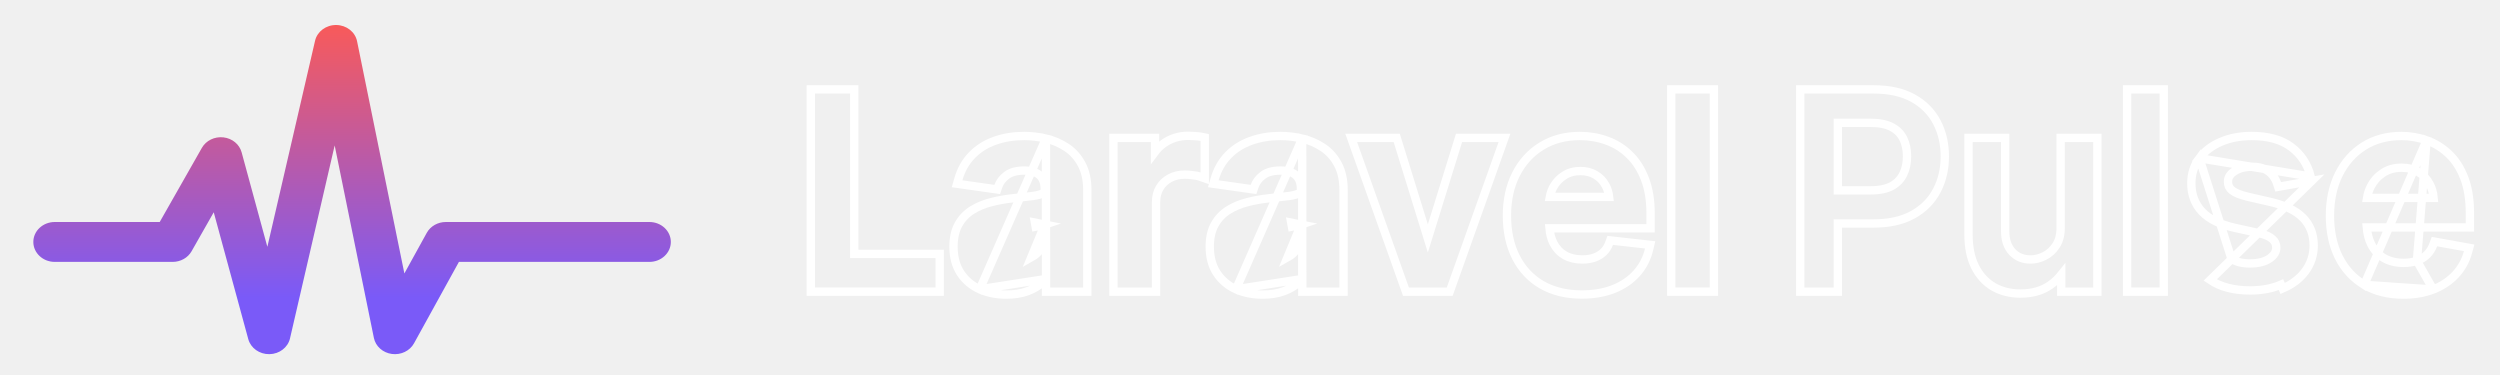
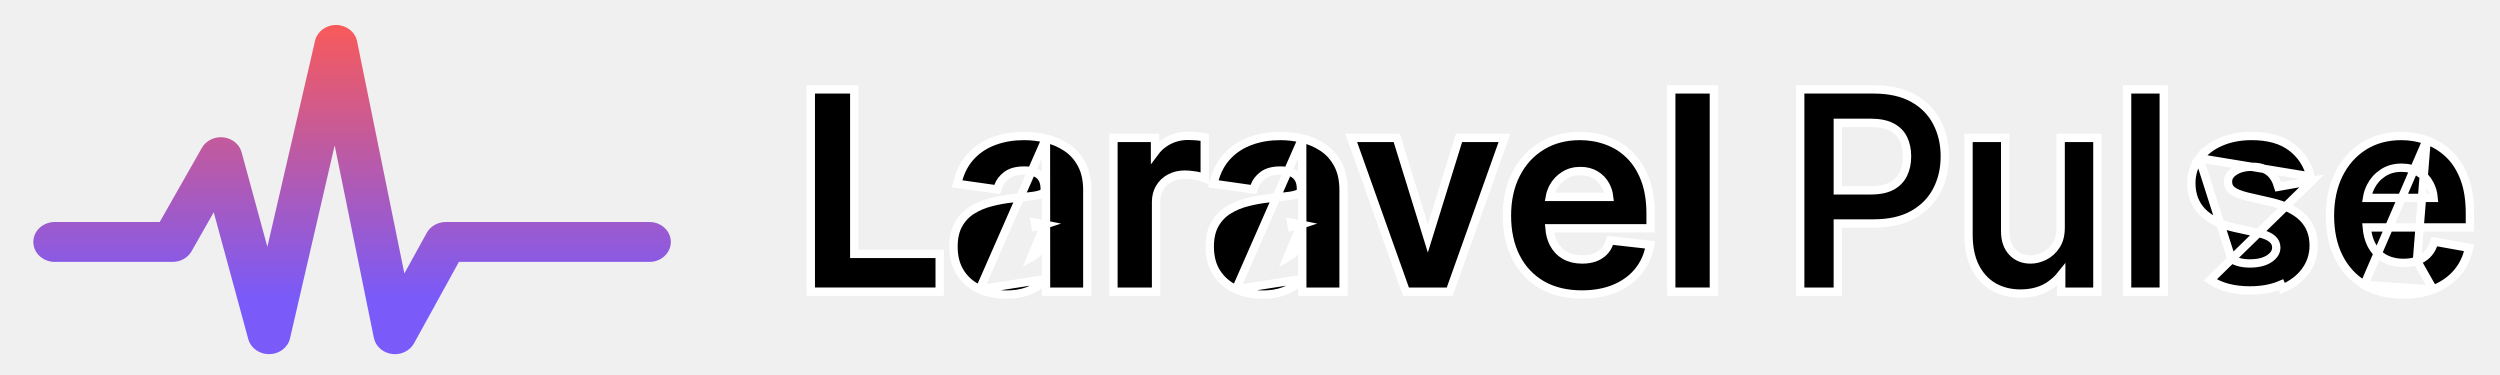
<svg xmlns="http://www.w3.org/2000/svg" width="600" height="90" viewBox="0 0 600 90" fill="none">
  <g clip-path="url(#clip0_1_17)">
    <path fill-rule="evenodd" clip-rule="evenodd" d="M80.707 6C83.153 6.029 85.24 7.658 85.696 9.896L97.049 65.627L102.425 55.881C103.306 54.284 105.072 53.28 107 53.28H155.857C158.697 53.28 161 55.424 161 58.068C161 60.712 158.697 62.856 155.857 62.856H110.14L99.361 82.399C98.358 84.218 96.224 85.243 94.05 84.951C91.876 84.658 90.142 83.113 89.733 81.104L80.321 34.904L69.599 81.221C69.096 83.394 67.052 84.959 64.664 84.999C62.276 85.039 60.173 83.543 59.586 81.388L51.297 50.948L45.974 60.308C45.083 61.875 43.334 62.856 41.429 62.856H13.143C10.303 62.856 8 60.712 8 58.068C8 55.424 10.303 53.28 13.143 53.28H38.332L48.455 35.48C49.45 33.729 51.5 32.73 53.612 32.966C55.724 33.201 57.462 34.623 57.985 36.543L64.166 59.239L75.615 9.779C76.131 7.552 78.26 5.972 80.707 6Z" fill="url(#paint0_linear_1_17)" />
-     <path d="M195.591 21.454H194.591V22.454V69V70H195.591H224.523H225.523V69V61.932V60.932H224.523H205.023V22.454V21.454H204.023H195.591Z" stroke="white" stroke-width="2" />
-     <path d="M235.129 69.432L235.129 69.432C233.208 68.554 231.666 67.251 230.529 65.528L230.526 65.523L230.526 65.523C229.382 63.766 228.841 61.641 228.841 59.205C228.841 57.117 229.226 55.306 230.061 53.827C230.871 52.391 231.984 51.237 233.385 50.375L233.386 50.375C234.738 49.544 236.249 48.924 237.913 48.508C239.552 48.087 241.242 47.783 242.984 47.597L242.988 47.596C245.025 47.385 246.673 47.197 247.932 47.032C249.161 46.856 249.911 46.608 250.304 46.361C250.567 46.191 250.727 45.95 250.727 45.455V45.318C250.727 43.813 250.289 42.781 249.526 42.075C248.755 41.362 247.571 40.932 245.818 40.932C243.942 40.932 242.578 41.341 241.622 42.051C240.591 42.828 239.94 43.708 239.605 44.687L239.338 45.47L238.518 45.354L230.836 44.263L229.7 44.101L230.015 42.998C230.662 40.735 231.739 38.812 233.26 37.257C234.768 35.701 236.606 34.545 238.755 33.786C240.892 33.015 243.234 32.636 245.773 32.636C247.534 32.636 249.285 32.843 251.025 33.254L235.129 69.432ZM235.129 69.432L235.139 69.436C237.057 70.289 239.191 70.704 241.523 70.704C243.43 70.704 245.135 70.443 246.621 69.892L246.627 69.89C248.088 69.338 249.335 68.601 250.341 67.663L250.341 67.663C250.589 67.432 250.823 67.195 251.045 66.954M235.129 69.432L251.045 66.954M251.045 66.954V69V70H252.045H259.955H260.955V69V45.636C260.955 43.202 260.509 41.094 259.56 39.363C258.653 37.683 257.437 36.336 255.911 35.345C254.432 34.37 252.801 33.674 251.025 33.254L251.045 66.954ZM250.75 53.903C250.739 53.907 250.728 53.91 250.716 53.913C250.068 54.108 249.35 54.275 248.563 54.416C248.563 54.416 248.563 54.416 248.563 54.416L248.386 53.432L250.75 53.903ZM250.75 53.903V56.477C250.75 57.583 250.467 58.591 249.897 59.524L249.897 59.524L249.892 59.532C249.339 60.457 248.546 61.215 247.477 61.803L250.75 53.903Z" stroke="white" stroke-width="2" />
-     <path d="M267.227 69V70H268.227H276.455H277.455V69V48.477C277.455 47.151 277.757 46.022 278.334 45.06L278.334 45.06C278.923 44.08 279.721 43.319 280.747 42.767L280.747 42.767L280.751 42.765C281.787 42.201 282.968 41.909 284.318 41.909C284.964 41.909 285.637 41.958 286.335 42.058L286.347 42.06L286.358 42.061C287.103 42.151 287.567 42.247 287.807 42.331L289.136 42.794V41.386V33.818V32.999L288.333 32.838C287.893 32.75 287.368 32.693 286.772 32.661C286.195 32.615 285.664 32.591 285.182 32.591C282.985 32.591 281.001 33.202 279.264 34.434C278.466 34.996 277.781 35.666 277.205 36.438V34.091V33.091H276.205H268.227H267.227V34.091V69Z" stroke="white" stroke-width="2" />
-     <path d="M296.629 69.432L296.629 69.432C294.708 68.554 293.166 67.251 292.029 65.528L292.026 65.523L292.026 65.523C290.882 63.766 290.341 61.641 290.341 59.205C290.341 57.117 290.726 55.306 291.561 53.827C292.371 52.391 293.484 51.237 294.885 50.375L294.886 50.375C296.238 49.544 297.749 48.924 299.413 48.508C301.052 48.087 302.742 47.783 304.484 47.597L304.488 47.596C306.525 47.385 308.173 47.197 309.432 47.032C310.661 46.856 311.411 46.608 311.804 46.361C312.067 46.191 312.227 45.95 312.227 45.455V45.318C312.227 43.813 311.789 42.781 311.026 42.075C310.255 41.362 309.071 40.932 307.318 40.932C305.442 40.932 304.078 41.341 303.122 42.051C302.091 42.828 301.44 43.708 301.105 44.687L300.838 45.47L300.018 45.354L292.336 44.263L291.2 44.101L291.515 42.998C292.162 40.735 293.239 38.812 294.76 37.257C296.268 35.701 298.106 34.545 300.255 33.786C302.392 33.015 304.734 32.636 307.273 32.636C309.034 32.636 310.785 32.843 312.525 33.254L296.629 69.432ZM296.629 69.432L296.639 69.436C298.557 70.289 300.691 70.704 303.023 70.704C304.93 70.704 306.635 70.443 308.121 69.892L308.127 69.89C309.588 69.338 310.835 68.601 311.841 67.663L311.841 67.663C312.089 67.432 312.323 67.195 312.545 66.954M296.629 69.432L312.545 66.954M312.545 66.954V69V70H313.545H321.455H322.455V69V45.636C322.455 43.202 322.009 41.094 321.06 39.363C320.153 37.683 318.937 36.336 317.411 35.345C315.932 34.37 314.301 33.674 312.525 33.254L312.545 66.954ZM312.25 53.903C312.239 53.907 312.228 53.91 312.216 53.913C311.568 54.108 310.849 54.275 310.063 54.416C310.063 54.416 310.063 54.416 310.063 54.416L309.886 53.432L312.25 53.903ZM312.25 53.903V56.477C312.25 57.583 311.967 58.591 311.397 59.524L311.397 59.524L311.392 59.532C310.839 60.457 310.046 61.215 308.977 61.803L312.25 53.903Z" stroke="white" stroke-width="2" />
-     <path d="M360.601 34.426L361.077 33.091H359.659H350.909H350.172L349.954 33.795L342.683 57.231L335.432 33.795L335.214 33.091H334.477H325.705H324.287L324.763 34.426L337.194 69.335L337.431 70H338.136H347.227H347.932L348.169 69.335L360.601 34.426Z" stroke="white" stroke-width="2" />
-     <path d="M411.33 22.454V21.454H410.33H402.102H401.102V22.454V69V70H402.102H410.33H411.33V69V22.454Z" stroke="white" stroke-width="2" />
-     <path d="M370.049 68.365L370.055 68.368C372.779 69.924 375.979 70.682 379.619 70.682C382.431 70.682 384.967 70.258 387.209 69.387L387.215 69.384C389.447 68.501 391.308 67.251 392.772 65.623C394.25 63.981 395.251 62.057 395.774 59.869L396.036 58.769L394.913 58.643L387.231 57.779L386.452 57.691L386.181 58.427C385.867 59.277 385.413 59.968 384.823 60.52C384.217 61.087 383.498 61.524 382.651 61.829C381.803 62.12 380.835 62.273 379.733 62.273C378.091 62.273 376.707 61.926 375.549 61.269C374.392 60.597 373.486 59.638 372.828 58.362C372.316 57.359 371.991 56.176 371.873 54.795H395.142H396.142V53.795V51.273C396.142 48.124 395.706 45.361 394.803 43.007C393.911 40.665 392.671 38.702 391.067 37.147C389.496 35.609 387.677 34.471 385.616 33.741C383.593 33.002 381.447 32.636 379.188 32.636C375.697 32.636 372.608 33.439 369.958 35.081C367.322 36.698 365.275 38.962 363.818 41.844L363.816 41.846C362.372 44.721 361.665 48.031 361.665 51.75C361.665 55.526 362.371 58.861 363.817 61.724L363.819 61.726C365.267 64.574 367.347 66.795 370.049 68.365ZM385.352 44.519L385.352 44.519L385.354 44.523C385.793 45.33 386.077 46.236 386.194 47.25H371.965C372.115 46.427 372.385 45.654 372.773 44.928C373.403 43.763 374.276 42.83 375.403 42.118L375.403 42.118L375.41 42.114C376.504 41.411 377.789 41.045 379.301 41.045C380.722 41.045 381.917 41.365 382.922 41.97L382.926 41.973C383.965 42.591 384.77 43.434 385.352 44.519Z" stroke="white" stroke-width="2" />
-     <path d="M432.051 69V70H433.051H440.074H441.074V69V53.636H449.619C453.341 53.636 456.514 52.957 459.082 51.534L459.084 51.533C461.636 50.111 463.568 48.17 464.847 45.712C466.126 43.267 466.756 40.53 466.756 37.523C466.756 34.532 466.134 31.811 464.871 29.381C463.593 26.908 461.668 24.965 459.127 23.557C456.558 22.134 453.378 21.454 449.642 21.454H433.051H432.051V22.454V69ZM448.983 45.682H441.074V29.477H448.892C451.127 29.477 452.824 29.849 454.051 30.515L454.055 30.518C455.325 31.199 456.222 32.119 456.789 33.28C457.379 34.487 457.688 35.894 457.688 37.523C457.688 39.151 457.379 40.567 456.788 41.792C456.216 42.973 455.321 43.917 454.063 44.627C452.836 45.305 451.165 45.682 448.983 45.682Z" stroke="white" stroke-width="2" />
-     <path d="M494.557 54.523L494.557 54.53C494.571 56.373 494.184 57.801 493.472 58.882L493.472 58.882L493.468 58.888C492.723 60.038 491.8 60.874 490.701 61.424L490.697 61.426C489.563 61.999 488.452 62.273 487.352 62.273C485.495 62.273 484.057 61.663 482.946 60.476C481.84 59.293 481.239 57.664 481.239 55.477V34.091V33.091H480.239H473.443H472.443V34.091V56.295C472.443 59.281 472.945 61.86 474.002 63.99L474.002 63.99L474.005 63.995C475.067 66.104 476.543 67.733 478.439 68.841L478.439 68.841L478.448 68.846C480.344 69.927 482.504 70.454 484.898 70.454C487.678 70.454 490.078 69.802 492.038 68.434L492.04 68.433C493.071 67.71 493.957 66.884 494.693 65.956V69V70H495.693H502.375H503.375V69V34.091V33.091H502.375H495.557H494.557V34.091L494.557 54.523Z" stroke="white" stroke-width="2" />
-     <path d="M518.301 70H519.301V69V22.454V21.454H518.301H511.506H510.506V22.454V69V70H511.506H518.301Z" stroke="white" stroke-width="2" />
-     <path d="M554.838 43.41L553.776 43.598L547.617 44.689L546.762 44.841L546.492 44.015C546.275 43.349 545.926 42.702 545.43 42.073L545.422 42.063L545.422 42.063C544.986 41.493 544.375 41.002 543.554 40.605C542.788 40.235 541.774 40.023 540.466 40.023C538.692 40.023 537.292 40.419 536.205 41.149L536.198 41.153L536.198 41.153C535.144 41.848 534.716 42.654 534.716 43.614C534.716 44.496 535.026 45.147 535.647 45.66C536.334 46.227 537.549 46.766 539.42 47.208C539.421 47.208 539.422 47.208 539.423 47.209L544.963 48.48L544.964 48.48C548.273 49.245 550.864 50.449 552.62 52.172C554.412 53.929 555.284 56.206 555.284 58.909C555.284 61.208 554.613 63.281 553.27 65.095C551.952 66.88 550.126 68.254 547.838 69.237C547.838 69.237 547.838 69.237 547.838 69.237L547.443 68.318C545.307 69.242 542.83 69.704 540.011 69.704C536.102 69.704 532.913 68.871 530.443 67.204L554.838 43.41ZM554.838 43.41L554.571 42.366M554.838 43.41L554.571 42.366M554.571 42.366C553.82 39.428 552.263 37.055 549.908 35.292C547.511 33.483 544.304 32.636 540.398 32.636C537.666 32.636 535.202 33.094 533.026 34.035C530.858 34.958 529.117 36.264 527.846 37.971L554.571 42.366ZM539.966 63.227C538.057 63.227 536.613 62.825 535.554 62.107L527.846 37.971C526.556 39.701 525.92 41.717 525.92 43.977C525.92 46.689 526.772 48.998 528.515 50.827L528.518 50.83C530.264 52.644 532.883 53.891 536.244 54.657L536.244 54.657L536.252 54.659L542.153 55.952C542.155 55.953 542.156 55.953 542.157 55.953C543.739 56.313 544.78 56.819 545.401 57.393L545.401 57.393L545.408 57.4C546.02 57.955 546.307 58.604 546.307 59.409C546.307 60.361 545.862 61.225 544.734 62.021C543.62 62.792 542.061 63.227 539.966 63.227Z" stroke="white" stroke-width="2" />
-     <path d="M567.406 68.361L567.4 68.357C564.761 66.771 562.724 64.543 561.295 61.699L561.292 61.693L561.292 61.693C559.877 58.833 559.188 55.517 559.188 51.773C559.188 48.072 559.878 44.765 561.29 41.879L561.292 41.875L561.292 41.875C562.715 38.995 564.714 36.723 567.288 35.088L567.29 35.086L567.29 35.086C569.894 33.442 572.917 32.636 576.324 32.636C578.407 32.636 580.428 32.981 582.383 33.67L567.406 68.361ZM567.406 68.361C570.072 69.938 573.217 70.704 576.801 70.704C579.447 70.704 581.839 70.303 583.96 69.477L583.964 69.476M567.406 68.361L583.964 69.476M583.964 69.476C586.086 68.64 587.874 67.463 589.304 65.933C590.749 64.389 591.753 62.586 592.312 60.536L592.599 59.482L591.524 59.289L585.092 58.13L584.271 57.981L583.979 58.763C583.617 59.726 583.105 60.512 582.449 61.142L582.449 61.142C581.785 61.781 580.994 62.268 580.062 62.602M583.964 69.476L580.062 62.602M580.062 62.602C579.121 62.923 578.06 63.091 576.869 63.091C575.031 63.091 573.475 62.7 572.164 61.952C570.86 61.192 569.832 60.092 569.081 58.617C568.518 57.493 568.158 56.156 568.022 54.591H591.778H592.778V53.591V51.182C592.778 47.932 592.344 45.114 591.44 42.757C590.547 40.414 589.312 38.47 587.716 36.956C586.149 35.469 584.369 34.37 582.384 33.67L580.062 62.602ZM571.917 41.495L571.919 41.494C573.162 40.675 574.632 40.25 576.369 40.25C577.97 40.25 579.312 40.614 580.435 41.306L580.44 41.309C581.599 42.015 582.497 42.977 583.141 44.212L583.144 44.217C583.652 45.179 583.967 46.269 584.076 47.5H568.089C568.245 46.532 568.545 45.617 568.987 44.752C569.68 43.406 570.653 42.325 571.917 41.495Z" stroke="white" stroke-width="2" />
+     <path d="M195.591 21.454H194.591V22.454V69V70H195.591H224.523H225.523V69V61.932V60.932H224.523H205.023V22.454V21.454H204.023H195.591Z" fill="black" stroke="white" stroke-width="2" />
+     <path d="M235.129 69.432L235.129 69.432C233.208 68.554 231.666 67.251 230.529 65.528L230.526 65.523L230.526 65.523C229.382 63.766 228.841 61.641 228.841 59.205C228.841 57.117 229.226 55.306 230.061 53.827C230.871 52.391 231.984 51.237 233.385 50.375L233.386 50.375C234.738 49.544 236.249 48.924 237.913 48.508C239.552 48.087 241.242 47.783 242.984 47.597L242.988 47.596C245.025 47.385 246.673 47.197 247.932 47.032C249.161 46.856 249.911 46.608 250.304 46.361C250.567 46.191 250.727 45.95 250.727 45.455V45.318C250.727 43.813 250.289 42.781 249.526 42.075C248.755 41.362 247.571 40.932 245.818 40.932C243.942 40.932 242.578 41.341 241.622 42.051C240.591 42.828 239.94 43.708 239.605 44.687L239.338 45.47L238.518 45.354L230.836 44.263L229.7 44.101L230.015 42.998C230.662 40.735 231.739 38.812 233.26 37.257C234.768 35.701 236.606 34.545 238.755 33.786C240.892 33.015 243.234 32.636 245.773 32.636C247.534 32.636 249.285 32.843 251.025 33.254L235.129 69.432ZM235.129 69.432L235.139 69.436C237.057 70.289 239.191 70.704 241.523 70.704C243.43 70.704 245.135 70.443 246.621 69.892L246.627 69.89C248.088 69.338 249.335 68.601 250.341 67.663L250.341 67.663C250.589 67.432 250.823 67.195 251.045 66.954M235.129 69.432L251.045 66.954M251.045 66.954V69V70H252.045H259.955H260.955V69V45.636C260.955 43.202 260.509 41.094 259.56 39.363C258.653 37.683 257.437 36.336 255.911 35.345C254.432 34.37 252.801 33.674 251.025 33.254L251.045 66.954ZM250.75 53.903C250.739 53.907 250.728 53.91 250.716 53.913C250.068 54.108 249.35 54.275 248.563 54.416C248.563 54.416 248.563 54.416 248.563 54.416L248.386 53.432L250.75 53.903ZM250.75 53.903V56.477C250.75 57.583 250.467 58.591 249.897 59.524L249.897 59.524L249.892 59.532C249.339 60.457 248.546 61.215 247.477 61.803L250.75 53.903Z" fill="black" stroke="white" stroke-width="2" />
+     <path d="M267.227 69V70H268.227H276.455H277.455V69V48.477C277.455 47.151 277.757 46.022 278.334 45.06L278.334 45.06C278.923 44.08 279.721 43.319 280.747 42.767L280.747 42.767L280.751 42.765C281.787 42.201 282.968 41.909 284.318 41.909C284.964 41.909 285.637 41.958 286.335 42.058L286.347 42.06L286.358 42.061C287.103 42.151 287.567 42.247 287.807 42.331L289.136 42.794V41.386V33.818V32.999L288.333 32.838C287.893 32.75 287.368 32.693 286.772 32.661C286.195 32.615 285.664 32.591 285.182 32.591C282.985 32.591 281.001 33.202 279.264 34.434C278.466 34.996 277.781 35.666 277.205 36.438V34.091V33.091H276.205H268.227H267.227V34.091V69Z" fill="black" stroke="white" stroke-width="2" />
+     <path d="M296.629 69.432L296.629 69.432C294.708 68.554 293.166 67.251 292.029 65.528L292.026 65.523L292.026 65.523C290.882 63.766 290.341 61.641 290.341 59.205C290.341 57.117 290.726 55.306 291.561 53.827C292.371 52.391 293.484 51.237 294.885 50.375L294.886 50.375C296.238 49.544 297.749 48.924 299.413 48.508C301.052 48.087 302.742 47.783 304.484 47.597L304.488 47.596C306.525 47.385 308.173 47.197 309.432 47.032C310.661 46.856 311.411 46.608 311.804 46.361C312.067 46.191 312.227 45.95 312.227 45.455V45.318C312.227 43.813 311.789 42.781 311.026 42.075C310.255 41.362 309.071 40.932 307.318 40.932C305.442 40.932 304.078 41.341 303.122 42.051C302.091 42.828 301.44 43.708 301.105 44.687L300.838 45.47L300.018 45.354L292.336 44.263L291.2 44.101L291.515 42.998C292.162 40.735 293.239 38.812 294.76 37.257C296.268 35.701 298.106 34.545 300.255 33.786C302.392 33.015 304.734 32.636 307.273 32.636C309.034 32.636 310.785 32.843 312.525 33.254L296.629 69.432ZM296.629 69.432L296.639 69.436C298.557 70.289 300.691 70.704 303.023 70.704C304.93 70.704 306.635 70.443 308.121 69.892L308.127 69.89C309.588 69.338 310.835 68.601 311.841 67.663L311.841 67.663C312.089 67.432 312.323 67.195 312.545 66.954M296.629 69.432L312.545 66.954M312.545 66.954V69V70H313.545H321.455H322.455V69V45.636C322.455 43.202 322.009 41.094 321.06 39.363C320.153 37.683 318.937 36.336 317.411 35.345C315.932 34.37 314.301 33.674 312.525 33.254L312.545 66.954ZM312.25 53.903C312.239 53.907 312.228 53.91 312.216 53.913C311.568 54.108 310.849 54.275 310.063 54.416C310.063 54.416 310.063 54.416 310.063 54.416L309.886 53.432L312.25 53.903ZM312.25 53.903V56.477C312.25 57.583 311.967 58.591 311.397 59.524L311.397 59.524L311.392 59.532C310.839 60.457 310.046 61.215 308.977 61.803L312.25 53.903Z" fill="black" stroke="white" stroke-width="2" />
+     <path d="M360.601 34.426L361.077 33.091H359.659H350.909H350.172L349.954 33.795L342.683 57.231L335.432 33.795L335.214 33.091H334.477H325.705H324.287L324.763 34.426L337.194 69.335L337.431 70H338.136H347.227H347.932L348.169 69.335L360.601 34.426Z" fill="black" stroke="white" stroke-width="2" />
+     <path d="M411.33 22.454V21.454H410.33H402.102H401.102V22.454V69V70H402.102H410.33H411.33V69V22.454Z" fill="black" stroke="white" stroke-width="2" />
+     <path d="M370.049 68.365L370.055 68.368C372.779 69.924 375.979 70.682 379.619 70.682C382.431 70.682 384.967 70.258 387.209 69.387L387.215 69.384C389.447 68.501 391.308 67.251 392.772 65.623C394.25 63.981 395.251 62.057 395.774 59.869L396.036 58.769L394.913 58.643L387.231 57.779L386.452 57.691L386.181 58.427C385.867 59.277 385.413 59.968 384.823 60.52C384.217 61.087 383.498 61.524 382.651 61.829C381.803 62.12 380.835 62.273 379.733 62.273C378.091 62.273 376.707 61.926 375.549 61.269C374.392 60.597 373.486 59.638 372.828 58.362C372.316 57.359 371.991 56.176 371.873 54.795H395.142H396.142V53.795V51.273C396.142 48.124 395.706 45.361 394.803 43.007C393.911 40.665 392.671 38.702 391.067 37.147C389.496 35.609 387.677 34.471 385.616 33.741C383.593 33.002 381.447 32.636 379.188 32.636C375.697 32.636 372.608 33.439 369.958 35.081C367.322 36.698 365.275 38.962 363.818 41.844L363.816 41.846C362.372 44.721 361.665 48.031 361.665 51.75C361.665 55.526 362.371 58.861 363.817 61.724L363.819 61.726C365.267 64.574 367.347 66.795 370.049 68.365ZM385.352 44.519L385.352 44.519L385.354 44.523C385.793 45.33 386.077 46.236 386.194 47.25H371.965C372.115 46.427 372.385 45.654 372.773 44.928C373.403 43.763 374.276 42.83 375.403 42.118L375.403 42.118L375.41 42.114C376.504 41.411 377.789 41.045 379.301 41.045C380.722 41.045 381.917 41.365 382.922 41.97L382.926 41.973C383.965 42.591 384.77 43.434 385.352 44.519Z" fill="black" stroke="white" stroke-width="2" />
+     <path d="M432.051 69V70H433.051H440.074H441.074V69V53.636H449.619C453.341 53.636 456.514 52.957 459.082 51.534L459.084 51.533C461.636 50.111 463.568 48.17 464.847 45.712C466.126 43.267 466.756 40.53 466.756 37.523C466.756 34.532 466.134 31.811 464.871 29.381C463.593 26.908 461.668 24.965 459.127 23.557C456.558 22.134 453.378 21.454 449.642 21.454H433.051H432.051V22.454V69ZM448.983 45.682H441.074V29.477H448.892C451.127 29.477 452.824 29.849 454.051 30.515L454.055 30.518C455.325 31.199 456.222 32.119 456.789 33.28C457.379 34.487 457.688 35.894 457.688 37.523C457.688 39.151 457.379 40.567 456.788 41.792C456.216 42.973 455.321 43.917 454.063 44.627C452.836 45.305 451.165 45.682 448.983 45.682Z" fill="black" stroke="white" stroke-width="2" />
+     <path d="M494.557 54.523L494.557 54.53C494.571 56.373 494.184 57.801 493.472 58.882L493.472 58.882L493.468 58.888C492.723 60.038 491.8 60.874 490.701 61.424L490.697 61.426C489.563 61.999 488.452 62.273 487.352 62.273C485.495 62.273 484.057 61.663 482.946 60.476C481.84 59.293 481.239 57.664 481.239 55.477V34.091V33.091H480.239H473.443H472.443V34.091V56.295C472.443 59.281 472.945 61.86 474.002 63.99L474.002 63.99L474.005 63.995C475.067 66.104 476.543 67.733 478.439 68.841L478.439 68.841L478.448 68.846C480.344 69.927 482.504 70.454 484.898 70.454C487.678 70.454 490.078 69.802 492.038 68.434L492.04 68.433C493.071 67.71 493.957 66.884 494.693 65.956V69V70H495.693H502.375H503.375V69V34.091V33.091H502.375H495.557H494.557V34.091L494.557 54.523Z" fill="black" stroke="white" stroke-width="2" />
+     <path d="M518.301 70H519.301V69V22.454V21.454H518.301H511.506H510.506V22.454V69V70H511.506H518.301Z" fill="black" stroke="white" stroke-width="2" />
+     <path d="M554.838 43.41L553.776 43.598L547.617 44.689L546.762 44.841L546.492 44.015C546.275 43.349 545.926 42.702 545.43 42.073L545.422 42.063L545.422 42.063C544.986 41.493 544.375 41.002 543.554 40.605C542.788 40.235 541.774 40.023 540.466 40.023C538.692 40.023 537.292 40.419 536.205 41.149L536.198 41.153L536.198 41.153C535.144 41.848 534.716 42.654 534.716 43.614C534.716 44.496 535.026 45.147 535.647 45.66C536.334 46.227 537.549 46.766 539.42 47.208C539.421 47.208 539.422 47.208 539.423 47.209L544.963 48.48L544.964 48.48C548.273 49.245 550.864 50.449 552.62 52.172C554.412 53.929 555.284 56.206 555.284 58.909C555.284 61.208 554.613 63.281 553.27 65.095C551.952 66.88 550.126 68.254 547.838 69.237C547.838 69.237 547.838 69.237 547.838 69.237L547.443 68.318C545.307 69.242 542.83 69.704 540.011 69.704C536.102 69.704 532.913 68.871 530.443 67.204L554.838 43.41ZM554.838 43.41L554.571 42.366M554.838 43.41L554.571 42.366M554.571 42.366C553.82 39.428 552.263 37.055 549.908 35.292C547.511 33.483 544.304 32.636 540.398 32.636C537.666 32.636 535.202 33.094 533.026 34.035C530.858 34.958 529.117 36.264 527.846 37.971L554.571 42.366ZM539.966 63.227C538.057 63.227 536.613 62.825 535.554 62.107L527.846 37.971C526.556 39.701 525.92 41.717 525.92 43.977C525.92 46.689 526.772 48.998 528.515 50.827L528.518 50.83C530.264 52.644 532.883 53.891 536.244 54.657L536.244 54.657L536.252 54.659L542.153 55.952C542.155 55.953 542.156 55.953 542.157 55.953C543.739 56.313 544.78 56.819 545.401 57.393L545.401 57.393L545.408 57.4C546.02 57.955 546.307 58.604 546.307 59.409C546.307 60.361 545.862 61.225 544.734 62.021C543.62 62.792 542.061 63.227 539.966 63.227Z" fill="black" stroke="white" stroke-width="2" />
+     <path d="M567.406 68.361L567.4 68.357C564.761 66.771 562.724 64.543 561.295 61.699L561.292 61.693L561.292 61.693C559.877 58.833 559.188 55.517 559.188 51.773C559.188 48.072 559.878 44.765 561.29 41.879L561.292 41.875L561.292 41.875C562.715 38.995 564.714 36.723 567.288 35.088L567.29 35.086L567.29 35.086C569.894 33.442 572.917 32.636 576.324 32.636C578.407 32.636 580.428 32.981 582.383 33.67L567.406 68.361ZM567.406 68.361C570.072 69.938 573.217 70.704 576.801 70.704C579.447 70.704 581.839 70.303 583.96 69.477L583.964 69.476M567.406 68.361L583.964 69.476M583.964 69.476C586.086 68.64 587.874 67.463 589.304 65.933C590.749 64.389 591.753 62.586 592.312 60.536L592.599 59.482L591.524 59.289L585.092 58.13L584.271 57.981L583.979 58.763C583.617 59.726 583.105 60.512 582.449 61.142L582.449 61.142C581.785 61.781 580.994 62.268 580.062 62.602M583.964 69.476L580.062 62.602M580.062 62.602C579.121 62.923 578.06 63.091 576.869 63.091C575.031 63.091 573.475 62.7 572.164 61.952C570.86 61.192 569.832 60.092 569.081 58.617C568.518 57.493 568.158 56.156 568.022 54.591H591.778H592.778V53.591V51.182C592.778 47.932 592.344 45.114 591.44 42.757C590.547 40.414 589.312 38.47 587.716 36.956C586.149 35.469 584.369 34.37 582.384 33.67L580.062 62.602ZM571.917 41.495L571.919 41.494C573.162 40.675 574.632 40.25 576.369 40.25C577.97 40.25 579.312 40.614 580.435 41.306L580.44 41.309C581.599 42.015 582.497 42.977 583.141 44.212L583.144 44.217C583.652 45.179 583.967 46.269 584.076 47.5H568.089C568.245 46.532 568.545 45.617 568.987 44.752C569.68 43.406 570.653 42.325 571.917 41.495Z" fill="black" stroke="white" stroke-width="2" />
  </g>
  <defs>
    <linearGradient id="paint0_linear_1_17" x1="84.5" y1="6" x2="84.5" y2="85" gradientUnits="userSpaceOnUse">
      <stop stop-color="#F85A5A" />
      <stop offset="0.828" stop-color="#7A5AF8" />
    </linearGradient>
    <clipPath id="clip0_1_17">
      <rect width="600" height="90" fill="white" />
    </clipPath>
  </defs>
</svg>
